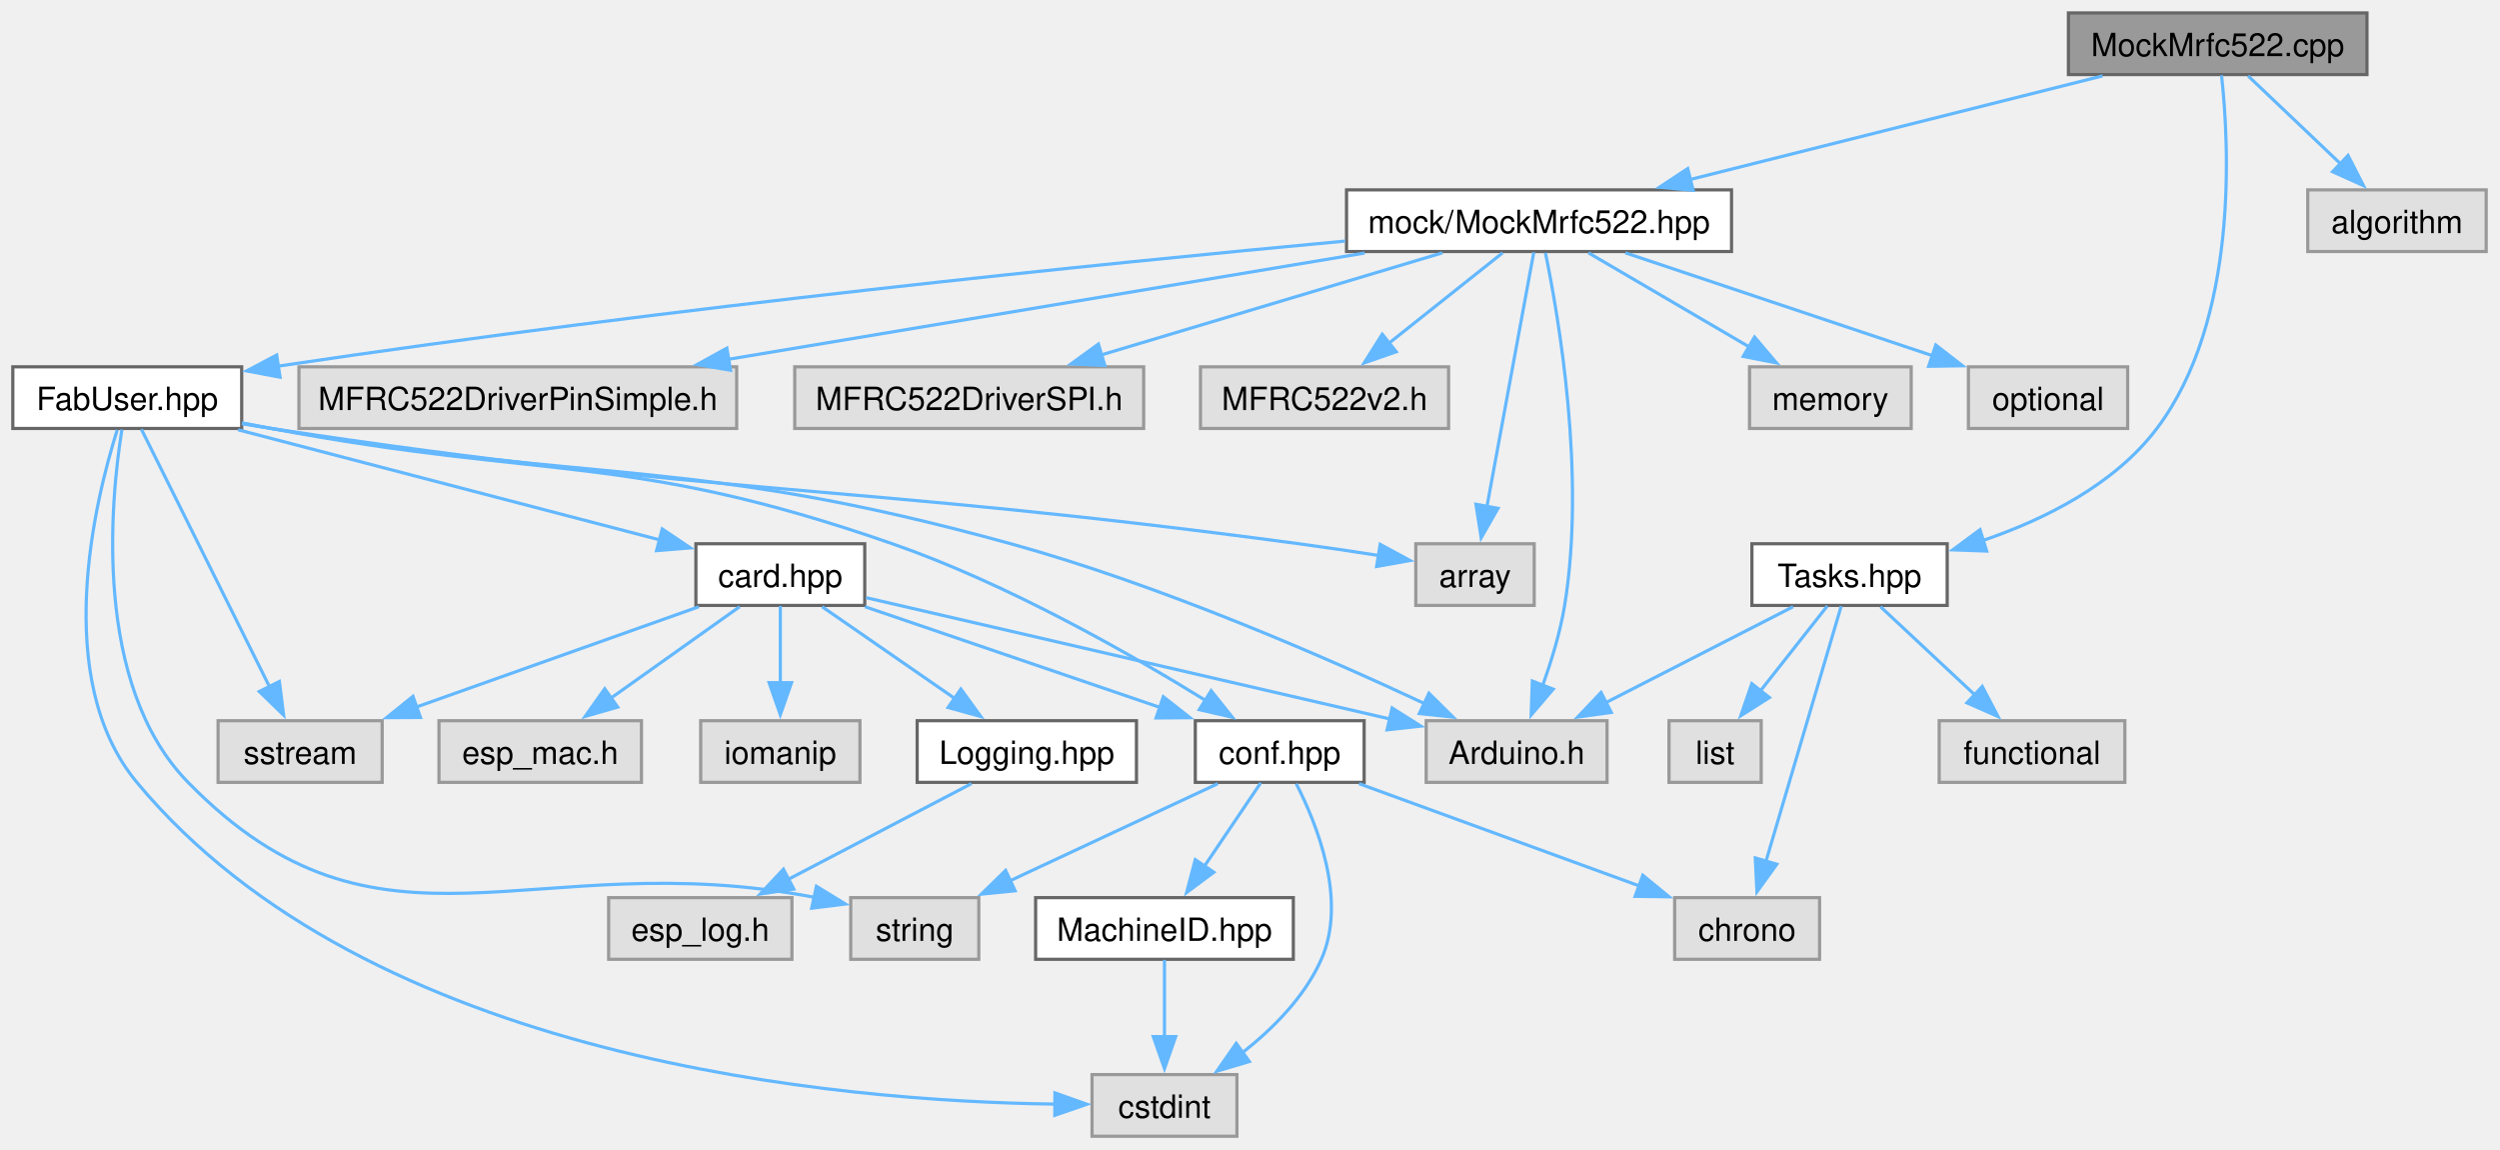
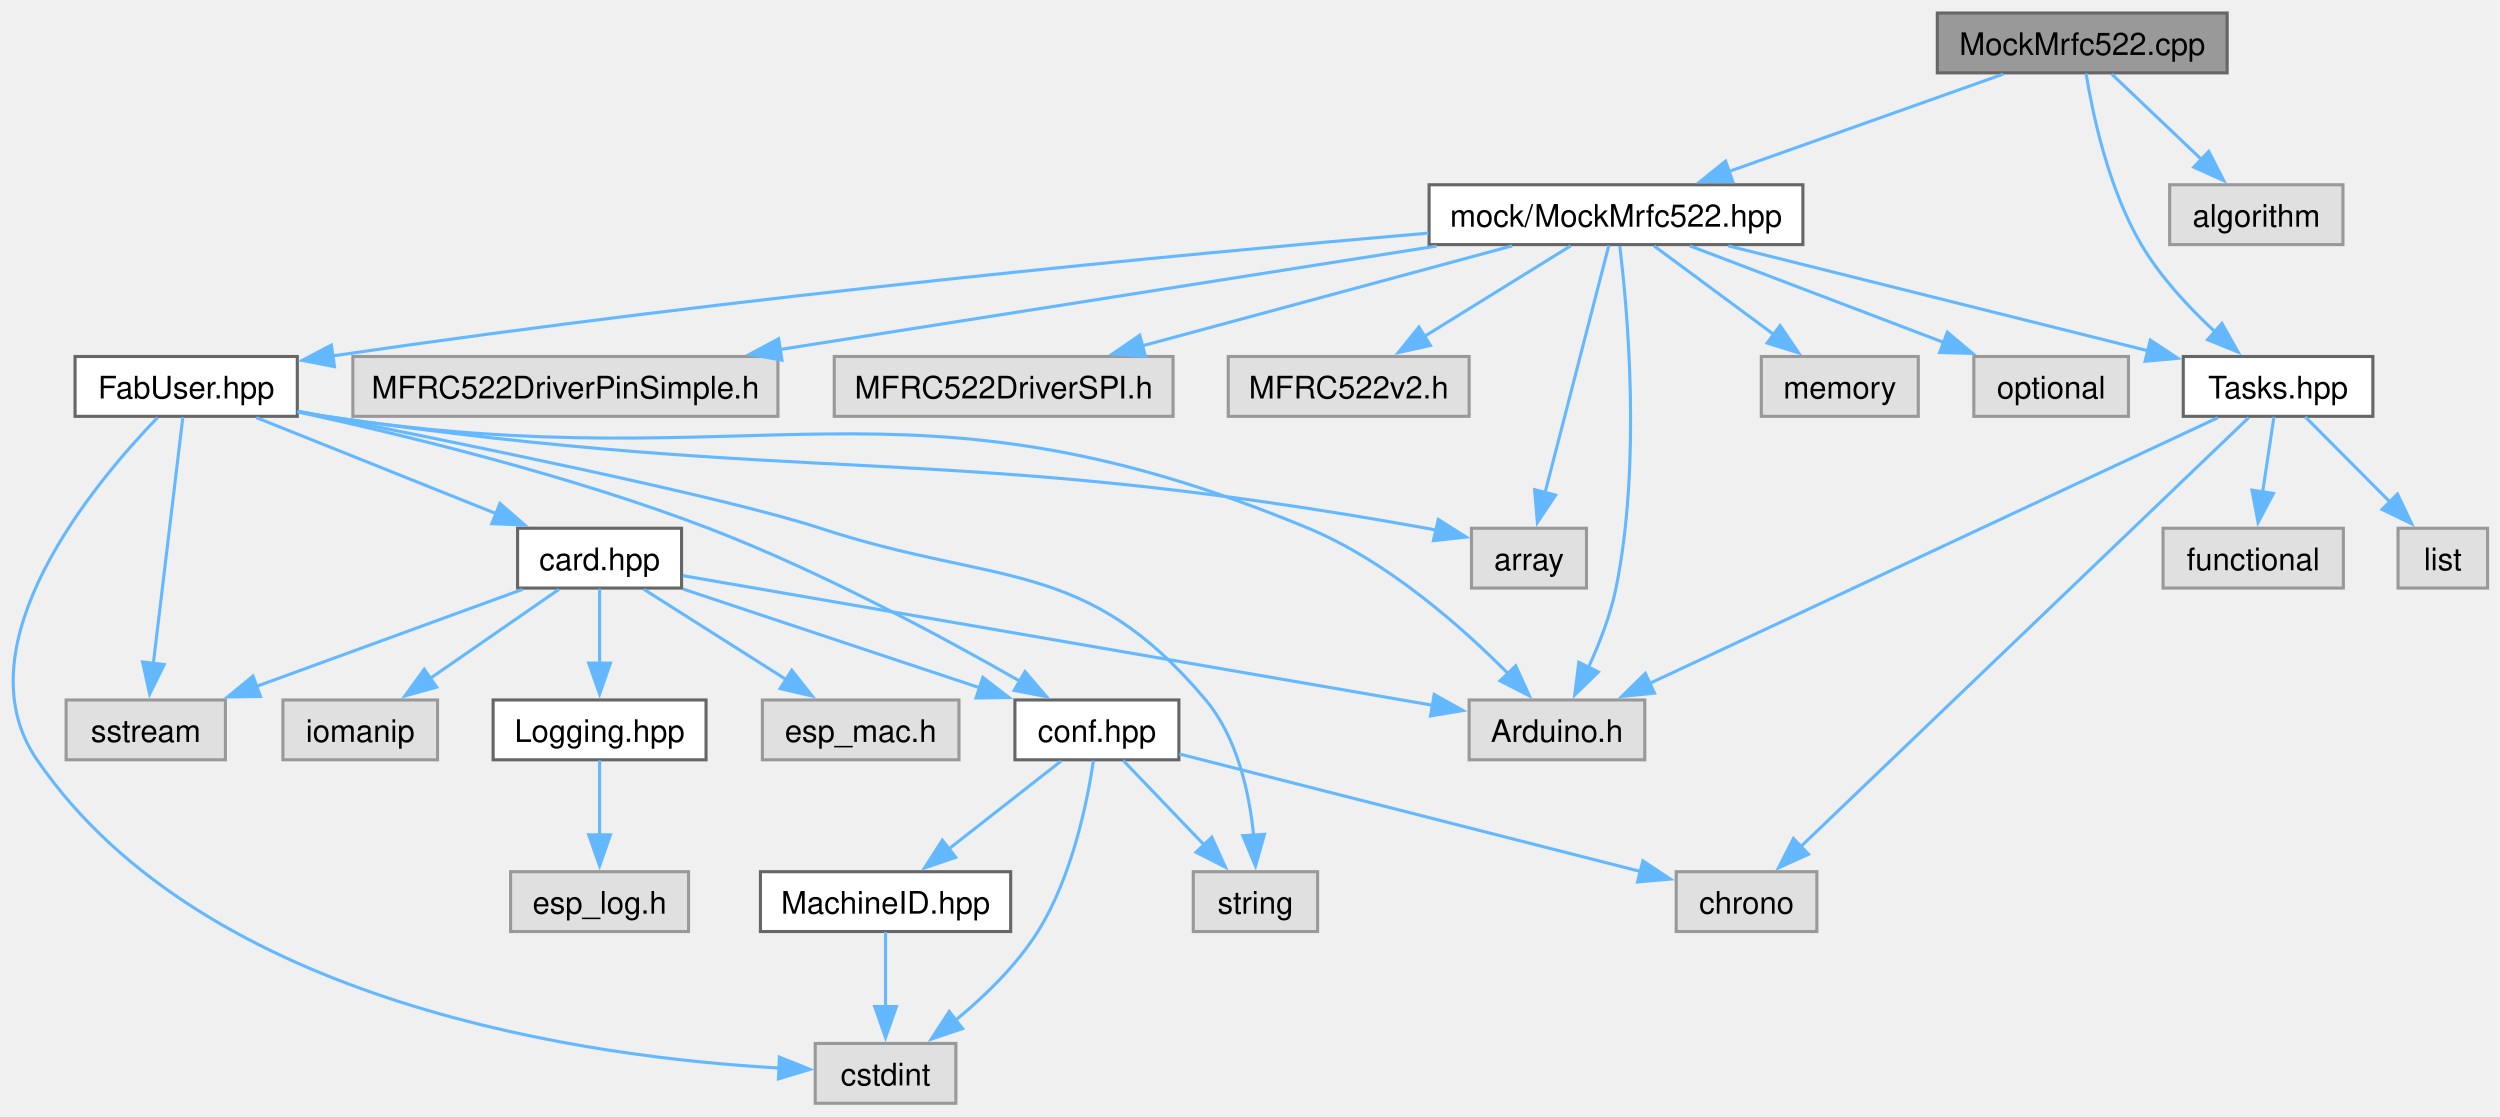
- <svg xmlns="http://www.w3.org/2000/svg" xmlns:xlink="http://www.w3.org/1999/xlink" width="781pt" height="359pt" viewBox="0.00 0.00 780.62 358.75">
+ <svg xmlns="http://www.w3.org/2000/svg" xmlns:xlink="http://www.w3.org/1999/xlink" width="804pt" height="359pt" viewBox="0.00 0.00 804.30 358.75">
  <g id="graph0" class="graph" transform="scale(1 1) rotate(0) translate(4 354.75)">
    <g id="Node000001" class="node">
      <g id="a_Node000001">
        <a xlink:title=" ">
-           <polygon fill="#999999" stroke="#666666" points="735.38,-350.75 642.12,-350.75 642.12,-331.5 735.38,-331.5 735.38,-350.75" />
-           <text text-anchor="middle" x="688.75" y="-337.25" font-family="Helvetica,sans-Serif" font-size="10.00">MockMrfc522.cpp</text>
+           <polygon fill="#999999" stroke="#666666" points="712.52,-350.75 619.27,-350.75 619.27,-331.5 712.52,-331.5 712.52,-350.75" />
+           <text text-anchor="middle" x="665.9" y="-337.25" font-family="Helvetica,sans-Serif" font-size="10.00">MockMrfc522.cpp</text>
        </a>
      </g>
    </g>
    <g id="Node000002" class="node">
      <g id="a_Node000002">
        <a xlink:href="_mock_mrfc522_8hpp.xhtml" target="_top" xlink:title=" ">
-           <polygon fill="white" stroke="#666666" points="536.88,-295.5 416.62,-295.5 416.62,-276.25 536.88,-276.25 536.88,-295.5" />
-           <text text-anchor="middle" x="476.75" y="-282" font-family="Helvetica,sans-Serif" font-size="10.00">mock/MockMrfc522.hpp</text>
+           <polygon fill="white" stroke="#666666" points="576.02,-295.5 455.77,-295.5 455.77,-276.25 576.02,-276.25 576.02,-295.5" />
+           <text text-anchor="middle" x="515.9" y="-282" font-family="Helvetica,sans-Serif" font-size="10.00">mock/MockMrfc522.hpp</text>
        </a>
      </g>
    </g>
    <g id="edge1_Node000001_Node000002" class="edge">
      <g id="a_edge1_Node000001_Node000002">
        <a xlink:title=" ">
-           <path fill="none" stroke="#63b8ff" d="M652.79,-331.09C617.31,-322.18 562.87,-308.51 523.93,-298.73" />
-           <polygon fill="#63b8ff" stroke="#63b8ff" points="524.91,-295.36 514.36,-296.32 523.2,-302.15 524.91,-295.36" />
+           <path fill="none" stroke="#63b8ff" d="M640.45,-331.09C616.21,-322.49 579.46,-309.44 552.16,-299.75" />
+           <polygon fill="#63b8ff" stroke="#63b8ff" points="553.49,-296.51 542.89,-296.46 551.15,-303.1 553.49,-296.51" />
        </a>
      </g>
    </g>
    <g id="Node000022" class="node">
      <g id="a_Node000022">
        <a xlink:href="_tasks_8hpp.xhtml" target="_top" xlink:title=" ">
-           <polygon fill="white" stroke="#666666" points="604.25,-185 543.25,-185 543.25,-165.75 604.25,-165.75 604.25,-185" />
-           <text text-anchor="middle" x="573.75" y="-171.5" font-family="Helvetica,sans-Serif" font-size="10.00">Tasks.hpp</text>
-         </a>
-       </g>
-     </g>
-     <g id="edge29_Node000001_Node000022" class="edge">
-       <g id="a_edge29_Node000001_Node000022">
-         <a xlink:title=" ">
-           <path fill="none" stroke="#63b8ff" d="M689.94,-331.28C692.31,-309.95 695.37,-254.92 669.75,-221 656.54,-203.51 634.8,-192.63 615.35,-186" />
-           <polygon fill="#63b8ff" stroke="#63b8ff" points="616.58,-182.72 605.99,-183.1 614.51,-189.4 616.58,-182.72" />
+           <polygon fill="white" stroke="#666666" points="759.4,-240.25 698.4,-240.25 698.4,-221 759.4,-221 759.4,-240.25" />
+           <text text-anchor="middle" x="728.9" y="-226.75" font-family="Helvetica,sans-Serif" font-size="10.00">Tasks.hpp</text>
+         </a>
+       </g>
+     </g>
+     <g id="edge34_Node000001_Node000022" class="edge">
+       <g id="a_edge34_Node000001_Node000022">
+         <a xlink:title=" ">
+           <path fill="none" stroke="#63b8ff" d="M667.12,-331.32C669.21,-318.47 674.3,-294.18 684.9,-276.25 691.07,-265.79 700.23,-255.97 708.59,-248.22" />
+           <polygon fill="#63b8ff" stroke="#63b8ff" points="710.83,-250.91 716.04,-241.68 706.21,-245.65 710.83,-250.91" />
        </a>
      </g>
    </g>
    <g id="Node000025" class="node">
      <g id="a_Node000025">
        <a xlink:title=" ">
-           <polygon fill="#e0e0e0" stroke="#999999" points="772.62,-295.5 716.88,-295.5 716.88,-276.25 772.62,-276.25 772.62,-295.5" />
-           <text text-anchor="middle" x="744.75" y="-282" font-family="Helvetica,sans-Serif" font-size="10.00">algorithm</text>
-         </a>
-       </g>
-     </g>
-     <g id="edge34_Node000001_Node000025" class="edge">
-       <g id="a_edge34_Node000001_Node000025">
-         <a xlink:title=" ">
-           <path fill="none" stroke="#63b8ff" d="M698.25,-331.09C706.18,-323.55 717.7,-312.6 727.29,-303.48" />
-           <polygon fill="#63b8ff" stroke="#63b8ff" points="729.46,-306.24 734.29,-296.82 724.64,-301.17 729.46,-306.24" />
+           <polygon fill="#e0e0e0" stroke="#999999" points="749.77,-295.5 694.02,-295.5 694.02,-276.25 749.77,-276.25 749.77,-295.5" />
+           <text text-anchor="middle" x="721.9" y="-282" font-family="Helvetica,sans-Serif" font-size="10.00">algorithm</text>
+         </a>
+       </g>
+     </g>
+     <g id="edge35_Node000001_Node000025" class="edge">
+       <g id="a_edge35_Node000001_Node000025">
+         <a xlink:title=" ">
+           <path fill="none" stroke="#63b8ff" d="M675.4,-331.09C683.33,-323.55 694.84,-312.6 704.43,-303.48" />
+           <polygon fill="#63b8ff" stroke="#63b8ff" points="706.6,-306.24 711.44,-296.82 701.78,-301.17 706.6,-306.24" />
        </a>
      </g>
    </g>
    <g id="Node000003" class="node">
      <g id="a_Node000003">
        <a xlink:title=" ">
-           <polygon fill="#e0e0e0" stroke="#999999" points="498,-129.75 441.5,-129.75 441.5,-110.5 498,-110.5 498,-129.75" />
-           <text text-anchor="middle" x="469.75" y="-116.25" font-family="Helvetica,sans-Serif" font-size="10.00">Arduino.h</text>
+           <polygon fill="#e0e0e0" stroke="#999999" points="525.15,-129.75 468.65,-129.75 468.65,-110.5 525.15,-110.5 525.15,-129.75" />
+           <text text-anchor="middle" x="496.9" y="-116.25" font-family="Helvetica,sans-Serif" font-size="10.00">Arduino.h</text>
        </a>
      </g>
    </g>
    <g id="edge2_Node000002_Node000003" class="edge">
      <g id="a_edge2_Node000002_Node000003">
        <a xlink:title=" ">
-           <path fill="none" stroke="#63b8ff" d="M478.75,-275.84C482.88,-255.86 491.41,-206.46 484.75,-165.75 483.38,-157.39 480.66,-148.48 477.91,-140.84" />
-           <polygon fill="#63b8ff" stroke="#63b8ff" points="481.18,-139.6 474.29,-131.54 474.66,-142.13 481.18,-139.6" />
+           <path fill="none" stroke="#63b8ff" d="M517.12,-275.79C519.56,-255.69 524.12,-206.08 515.9,-165.75 514.11,-156.99 510.54,-147.82 506.97,-140.09" />
+           <polygon fill="#63b8ff" stroke="#63b8ff" points="510.21,-138.75 502.62,-131.36 503.94,-141.87 510.21,-138.75" />
        </a>
      </g>
    </g>
    <g id="Node000004" class="node">
      <g id="a_Node000004">
        <a xlink:title=" ">
-           <polygon fill="#e0e0e0" stroke="#999999" points="475.25,-185 438.25,-185 438.25,-165.75 475.25,-165.75 475.25,-185" />
-           <text text-anchor="middle" x="456.75" y="-171.5" font-family="Helvetica,sans-Serif" font-size="10.00">array</text>
+           <polygon fill="#e0e0e0" stroke="#999999" points="506.4,-185 469.4,-185 469.4,-165.75 506.4,-165.75 506.4,-185" />
+           <text text-anchor="middle" x="487.9" y="-171.5" font-family="Helvetica,sans-Serif" font-size="10.00">array</text>
        </a>
      </g>
    </g>
    <g id="edge3_Node000002_Node000004" class="edge">
      <g id="a_edge3_Node000002_Node000004">
        <a xlink:title=" ">
-           <path fill="none" stroke="#63b8ff" d="M475.11,-276C471.93,-258.75 464.85,-220.33 460.47,-196.56" />
-           <polygon fill="#63b8ff" stroke="#63b8ff" points="463.94,-196.06 458.68,-186.87 457.05,-197.33 463.94,-196.06" />
+           <path fill="none" stroke="#63b8ff" d="M513.6,-276C509.13,-258.67 499.15,-219.98 493.02,-196.24" />
+           <polygon fill="#63b8ff" stroke="#63b8ff" points="496.48,-195.65 490.6,-186.84 489.71,-197.4 496.48,-195.65" />
        </a>
      </g>
    </g>
    <g id="Node000005" class="node">
      <g id="a_Node000005">
        <a xlink:title=" ">
-           <polygon fill="#e0e0e0" stroke="#999999" points="593,-240.25 542.5,-240.25 542.5,-221 593,-221 593,-240.25" />
-           <text text-anchor="middle" x="567.75" y="-226.75" font-family="Helvetica,sans-Serif" font-size="10.00">memory</text>
+           <polygon fill="#e0e0e0" stroke="#999999" points="613.15,-240.25 562.65,-240.25 562.65,-221 613.15,-221 613.15,-240.25" />
+           <text text-anchor="middle" x="587.9" y="-226.75" font-family="Helvetica,sans-Serif" font-size="10.00">memory</text>
        </a>
      </g>
    </g>
    <g id="edge4_Node000002_Node000005" class="edge">
      <g id="a_edge4_Node000002_Node000005">
        <a xlink:title=" ">
-           <path fill="none" stroke="#63b8ff" d="M492.19,-275.84C505.91,-267.81 526.25,-255.91 542.37,-246.48" />
-           <polygon fill="#63b8ff" stroke="#63b8ff" points="544.07,-249.54 550.93,-241.47 540.53,-243.5 544.07,-249.54" />
+           <path fill="none" stroke="#63b8ff" d="M528.11,-275.84C538.72,-267.99 554.33,-256.45 566.94,-247.12" />
+           <polygon fill="#63b8ff" stroke="#63b8ff" points="568.69,-250.19 574.65,-241.42 564.52,-244.56 568.69,-250.19" />
        </a>
      </g>
    </g>
    <g id="Node000006" class="node">
      <g id="a_Node000006">
        <a xlink:title=" ">
-           <polygon fill="#e0e0e0" stroke="#999999" points="660.62,-240.25 610.88,-240.25 610.88,-221 660.62,-221 660.62,-240.25" />
-           <text text-anchor="middle" x="635.75" y="-226.75" font-family="Helvetica,sans-Serif" font-size="10.00">optional</text>
+           <polygon fill="#e0e0e0" stroke="#999999" points="680.77,-240.25 631.02,-240.25 631.02,-221 680.77,-221 680.77,-240.25" />
+           <text text-anchor="middle" x="655.9" y="-226.75" font-family="Helvetica,sans-Serif" font-size="10.00">optional</text>
        </a>
      </g>
    </g>
    <g id="edge5_Node000002_Node000006" class="edge">
      <g id="a_edge5_Node000002_Node000006">
        <a xlink:title=" ">
-           <path fill="none" stroke="#63b8ff" d="M503.72,-275.84C530.2,-266.97 570.74,-253.4 599.92,-243.63" />
-           <polygon fill="#63b8ff" stroke="#63b8ff" points="600.68,-247.06 609.05,-240.57 598.46,-240.42 600.68,-247.06" />
+           <path fill="none" stroke="#63b8ff" d="M539.65,-275.84C562.07,-267.31 595.96,-254.42 621.37,-244.76" />
+           <polygon fill="#63b8ff" stroke="#63b8ff" points="622.51,-248.07 630.62,-241.24 620.02,-241.52 622.51,-248.07" />
        </a>
      </g>
    </g>
    <g id="Node000007" class="node">
      <g id="a_Node000007">
        <a xlink:href="_fab_user_8hpp.xhtml" target="_top" xlink:title=" ">
-           <polygon fill="white" stroke="#666666" points="71.5,-240.25 0,-240.25 0,-221 71.5,-221 71.5,-240.25" />
-           <text text-anchor="middle" x="35.75" y="-226.75" font-family="Helvetica,sans-Serif" font-size="10.00">FabUser.hpp</text>
+           <polygon fill="white" stroke="#666666" points="91.65,-240.25 20.15,-240.25 20.15,-221 91.65,-221 91.65,-240.25" />
+           <text text-anchor="middle" x="55.9" y="-226.75" font-family="Helvetica,sans-Serif" font-size="10.00">FabUser.hpp</text>
        </a>
      </g>
    </g>
    <g id="edge6_Node000002_Node000007" class="edge">
      <g id="a_edge6_Node000002_Node000007">
        <a xlink:title=" ">
-           <path fill="none" stroke="#63b8ff" d="M416.18,-279.51C340.61,-272.5 207.19,-259.05 82.8,-240.45" />
-           <polygon fill="#63b8ff" stroke="#63b8ff" points="83.48,-237.01 73.06,-238.97 82.43,-243.93 83.48,-237.01" />
+           <path fill="none" stroke="#63b8ff" d="M455.56,-279.95C376.83,-273.19 234.55,-259.77 102.8,-240.41" />
+           <polygon fill="#63b8ff" stroke="#63b8ff" points="103.61,-236.99 93.21,-238.99 102.59,-243.92 103.61,-236.99" />
        </a>
      </g>
    </g>
    <g id="Node000019" class="node">
      <g id="a_Node000019">
        <a xlink:title=" ">
-           <polygon fill="#e0e0e0" stroke="#999999" points="226.12,-240.25 89.38,-240.25 89.38,-221 226.12,-221 226.12,-240.25" />
-           <text text-anchor="middle" x="157.75" y="-226.75" font-family="Helvetica,sans-Serif" font-size="10.00">MFRC522DriverPinSimple.h</text>
+           <polygon fill="#e0e0e0" stroke="#999999" points="246.27,-240.25 109.52,-240.25 109.52,-221 246.27,-221 246.27,-240.25" />
+           <text text-anchor="middle" x="177.9" y="-226.75" font-family="Helvetica,sans-Serif" font-size="10.00">MFRC522DriverPinSimple.h</text>
        </a>
      </g>
    </g>
    <g id="edge26_Node000002_Node000019" class="edge">
      <g id="a_edge26_Node000002_Node000019">
        <a xlink:title=" ">
-           <path fill="none" stroke="#63b8ff" d="M422.27,-275.78C367.19,-266.59 282.02,-252.37 223.28,-242.56" />
-           <polygon fill="#63b8ff" stroke="#63b8ff" points="224.2,-239.17 213.76,-240.97 223.05,-246.07 224.2,-239.17" />
+           <path fill="none" stroke="#63b8ff" d="M458.18,-275.78C399.69,-266.57 309.19,-252.31 246.94,-242.5" />
+           <polygon fill="#63b8ff" stroke="#63b8ff" points="247.58,-239.06 237.16,-240.96 246.49,-245.97 247.58,-239.06" />
        </a>
      </g>
    </g>
    <g id="Node000020" class="node">
      <g id="a_Node000020">
        <a xlink:title=" ">
-           <polygon fill="#e0e0e0" stroke="#999999" points="353.25,-240.25 244.25,-240.25 244.25,-221 353.25,-221 353.25,-240.25" />
-           <text text-anchor="middle" x="298.75" y="-226.75" font-family="Helvetica,sans-Serif" font-size="10.00">MFRC522DriverSPI.h</text>
+           <polygon fill="#e0e0e0" stroke="#999999" points="373.4,-240.25 264.4,-240.25 264.4,-221 373.4,-221 373.4,-240.25" />
+           <text text-anchor="middle" x="318.9" y="-226.75" font-family="Helvetica,sans-Serif" font-size="10.00">MFRC522DriverSPI.h</text>
        </a>
      </g>
    </g>
    <g id="edge27_Node000002_Node000020" class="edge">
      <g id="a_edge27_Node000002_Node000020">
        <a xlink:title=" ">
-           <path fill="none" stroke="#63b8ff" d="M446.55,-275.84C417.27,-267.08 372.63,-253.73 340.06,-243.98" />
-           <polygon fill="#63b8ff" stroke="#63b8ff" points="341.13,-240.65 330.54,-241.14 339.12,-247.36 341.13,-240.65" />
+           <path fill="none" stroke="#63b8ff" d="M482.48,-275.84C449.65,-266.97 399.36,-253.37 363.21,-243.6" />
+           <polygon fill="#63b8ff" stroke="#63b8ff" points="364.51,-240.33 353.94,-241.1 362.68,-247.09 364.51,-240.33" />
        </a>
      </g>
    </g>
    <g id="Node000021" class="node">
      <g id="a_Node000021">
        <a xlink:title=" ">
-           <polygon fill="#e0e0e0" stroke="#999999" points="448.5,-240.25 371,-240.25 371,-221 448.5,-221 448.5,-240.25" />
-           <text text-anchor="middle" x="409.75" y="-226.75" font-family="Helvetica,sans-Serif" font-size="10.00">MFRC522v2.h</text>
+           <polygon fill="#e0e0e0" stroke="#999999" points="468.65,-240.25 391.15,-240.25 391.15,-221 468.65,-221 468.65,-240.25" />
+           <text text-anchor="middle" x="429.9" y="-226.75" font-family="Helvetica,sans-Serif" font-size="10.00">MFRC522v2.h</text>
        </a>
      </g>
    </g>
    <g id="edge28_Node000002_Node000021" class="edge">
      <g id="a_edge28_Node000002_Node000021">
        <a xlink:title=" ">
-           <path fill="none" stroke="#63b8ff" d="M465.38,-275.84C455.7,-268.15 441.55,-256.9 429.94,-247.68" />
-           <polygon fill="#63b8ff" stroke="#63b8ff" points="432.14,-244.95 422.13,-241.47 427.78,-250.43 432.14,-244.95" />
+           <path fill="none" stroke="#63b8ff" d="M501.31,-275.84C488.46,-267.89 469.48,-256.14 454.32,-246.75" />
+           <polygon fill="#63b8ff" stroke="#63b8ff" points="456.19,-243.79 445.84,-241.5 452.5,-249.74 456.19,-243.79" />
+         </a>
+       </g>
+     </g>
+     <g id="edge29_Node000002_Node000022" class="edge">
+       <g id="a_edge29_Node000002_Node000022">
+         <a xlink:title=" ">
+           <path fill="none" stroke="#63b8ff" d="M552.03,-275.84C589.41,-266.5 647.71,-251.92 687.07,-242.08" />
+           <polygon fill="#63b8ff" stroke="#63b8ff" points="687.81,-245.51 696.66,-239.68 686.11,-238.71 687.81,-245.51" />
        </a>
      </g>
    </g>
    <g id="edge7_Node000007_Node000003" class="edge">
      <g id="a_edge7_Node000007_Node000003">
        <a xlink:title=" ">
-           <path fill="none" stroke="#63b8ff" d="M71.59,-222.64C74.69,-222.07 77.77,-221.52 80.75,-221 183.12,-203.22 211.59,-212.65 311.75,-185 358.44,-172.11 410.02,-149.59 441.15,-135.02" />
-           <polygon fill="#63b8ff" stroke="#63b8ff" points="442.36,-138.32 449.9,-130.88 439.36,-131.99 442.36,-138.32" />
+           <path fill="none" stroke="#63b8ff" d="M91.71,-222.51C94.82,-221.97 97.91,-221.46 100.9,-221 240.63,-199.68 286.35,-239.21 416.9,-185 442.42,-174.4 466.45,-153.11 481.38,-138.03" />
+           <polygon fill="#63b8ff" stroke="#63b8ff" points="483.64,-140.74 488.02,-131.09 478.58,-135.9 483.64,-140.74" />
        </a>
      </g>
    </g>
    <g id="edge22_Node000007_Node000004" class="edge">
      <g id="a_edge22_Node000007_Node000004">
        <a xlink:title=" ">
-           <path fill="none" stroke="#63b8ff" d="M71.57,-222.5C74.67,-221.96 77.76,-221.45 80.75,-221 222.69,-199.47 259.47,-204.13 401.75,-185 409.86,-183.91 418.62,-182.6 426.71,-181.33" />
-           <polygon fill="#63b8ff" stroke="#63b8ff" points="427.13,-184.81 436.45,-179.77 426.02,-177.9 427.13,-184.81" />
+           <path fill="none" stroke="#63b8ff" d="M91.71,-222.47C94.81,-221.94 97.91,-221.44 100.9,-221 257.37,-198.09 299.26,-213.08 454.9,-185 455.92,-184.82 456.95,-184.62 457.99,-184.41" />
+           <polygon fill="#63b8ff" stroke="#63b8ff" points="458.74,-187.83 467.69,-182.15 457.15,-181.01 458.74,-187.83" />
        </a>
      </g>
    </g>
    <g id="Node000008" class="node">
      <g id="a_Node000008">
        <a xlink:href="card_8hpp.xhtml" target="_top" xlink:title=" ">
-           <polygon fill="white" stroke="#666666" points="266.12,-185 213.38,-185 213.38,-165.75 266.12,-165.75 266.12,-185" />
-           <text text-anchor="middle" x="239.75" y="-171.5" font-family="Helvetica,sans-Serif" font-size="10.00">card.hpp</text>
+           <polygon fill="white" stroke="#666666" points="215.27,-185 162.52,-185 162.52,-165.75 215.27,-165.75 215.27,-185" />
+           <text text-anchor="middle" x="188.9" y="-171.5" font-family="Helvetica,sans-Serif" font-size="10.00">card.hpp</text>
        </a>
      </g>
    </g>
    <g id="edge8_Node000007_Node000008" class="edge">
      <g id="a_edge8_Node000007_Node000008">
        <a xlink:title=" ">
-           <path fill="none" stroke="#63b8ff" d="M70.36,-220.59C106.93,-211.05 164.42,-196.04 202.1,-186.2" />
-           <polygon fill="#63b8ff" stroke="#63b8ff" points="202.86,-189.62 211.65,-183.71 201.09,-182.85 202.86,-189.62" />
+           <path fill="none" stroke="#63b8ff" d="M78.46,-220.59C99.67,-212.1 131.67,-199.29 155.77,-189.64" />
+           <polygon fill="#63b8ff" stroke="#63b8ff" points="156.84,-192.98 164.82,-186.02 154.23,-186.48 156.84,-192.98" />
        </a>
      </g>
    </g>
    <g id="Node000009" class="node">
      <g id="a_Node000009">
        <a xlink:title=" ">
-           <polygon fill="#e0e0e0" stroke="#999999" points="115.38,-129.75 64.12,-129.75 64.12,-110.5 115.38,-110.5 115.38,-129.75" />
-           <text text-anchor="middle" x="89.75" y="-116.25" font-family="Helvetica,sans-Serif" font-size="10.00">sstream</text>
+           <polygon fill="#e0e0e0" stroke="#999999" points="68.52,-129.75 17.27,-129.75 17.27,-110.5 68.52,-110.5 68.52,-129.75" />
+           <text text-anchor="middle" x="42.9" y="-116.25" font-family="Helvetica,sans-Serif" font-size="10.00">sstream</text>
        </a>
      </g>
    </g>
    <g id="edge24_Node000007_Node000009" class="edge">
      <g id="a_edge24_Node000007_Node000009">
        <a xlink:title=" ">
-           <path fill="none" stroke="#63b8ff" d="M40.17,-220.75C48.87,-203.26 68.4,-164.02 80.19,-140.34" />
-           <polygon fill="#63b8ff" stroke="#63b8ff" points="83.27,-141.99 84.6,-131.48 77.01,-138.87 83.27,-141.99" />
+           <path fill="none" stroke="#63b8ff" d="M54.83,-220.75C52.77,-203.5 48.16,-165.08 45.31,-141.31" />
+           <polygon fill="#63b8ff" stroke="#63b8ff" points="48.82,-141.14 44.15,-131.63 41.87,-141.97 48.82,-141.14" />
        </a>
      </g>
    </g>
    <g id="Node000011" class="node">
      <g id="a_Node000011">
        <a xlink:href="conf_8hpp.xhtml" target="_top" xlink:title=" ">
-           <polygon fill="white" stroke="#666666" points="422.12,-129.75 369.38,-129.75 369.38,-110.5 422.12,-110.5 422.12,-129.75" />
-           <text text-anchor="middle" x="395.75" y="-116.25" font-family="Helvetica,sans-Serif" font-size="10.00">conf.hpp</text>
+           <polygon fill="white" stroke="#666666" points="375.27,-129.75 322.52,-129.75 322.52,-110.5 375.27,-110.5 375.27,-129.75" />
+           <text text-anchor="middle" x="348.9" y="-116.25" font-family="Helvetica,sans-Serif" font-size="10.00">conf.hpp</text>
        </a>
      </g>
    </g>
    <g id="edge21_Node000007_Node000011" class="edge">
      <g id="a_edge21_Node000007_Node000011">
        <a xlink:title=" ">
-           <path fill="none" stroke="#63b8ff" d="M71.61,-222.73C74.7,-222.14 77.78,-221.56 80.75,-221 166.92,-204.75 191.92,-213.8 274.75,-185 310.71,-172.5 349.07,-150.61 372.73,-135.99" />
-           <polygon fill="#63b8ff" stroke="#63b8ff" points="374.33,-139.12 380.94,-130.84 370.61,-133.2 374.33,-139.12" />
+           <path fill="none" stroke="#63b8ff" d="M91.99,-222.37C126.49,-214.9 179.65,-201.96 223.9,-185 259.97,-171.17 299.31,-149.97 324.03,-135.84" />
+           <polygon fill="#63b8ff" stroke="#63b8ff" points="325.77,-138.87 332.67,-130.83 322.26,-132.81 325.77,-138.87" />
        </a>
      </g>
    </g>
    <g id="Node000012" class="node">
      <g id="a_Node000012">
        <a xlink:title=" ">
-           <polygon fill="#e0e0e0" stroke="#999999" points="382.38,-19.25 337.12,-19.25 337.12,0 382.38,0 382.38,-19.25" />
-           <text text-anchor="middle" x="359.75" y="-5.75" font-family="Helvetica,sans-Serif" font-size="10.00">cstdint</text>
+           <polygon fill="#e0e0e0" stroke="#999999" points="303.52,-19.25 258.27,-19.25 258.27,0 303.52,0 303.52,-19.25" />
+           <text text-anchor="middle" x="280.9" y="-5.75" font-family="Helvetica,sans-Serif" font-size="10.00">cstdint</text>
        </a>
      </g>
    </g>
    <g id="edge23_Node000007_Node000012" class="edge">
      <g id="a_edge23_Node000007_Node000012">
        <a xlink:title=" ">
-           <path fill="none" stroke="#63b8ff" d="M32.63,-220.58C25.75,-198.78 11.91,-142.8 38.75,-110.5 111.26,-23.23 258.75,-10.91 325.53,-10.03" />
-           <polygon fill="#63b8ff" stroke="#63b8ff" points="325.53,-13.53 335.51,-9.99 325.5,-6.53 325.53,-13.53" />
+           <path fill="none" stroke="#63b8ff" d="M46.69,-220.61C26.6,-199.82 -17.45,-147.46 7.9,-110.5 62.21,-31.29 186.64,-14.65 246.93,-11.33" />
+           <polygon fill="#63b8ff" stroke="#63b8ff" points="246.74,-14.84 256.57,-10.9 246.43,-7.85 246.74,-14.84" />
        </a>
      </g>
    </g>
    <g id="Node000013" class="node">
      <g id="a_Node000013">
        <a xlink:title=" ">
-           <polygon fill="#e0e0e0" stroke="#999999" points="301.75,-74.5 261.75,-74.5 261.75,-55.25 301.75,-55.25 301.75,-74.5" />
-           <text text-anchor="middle" x="281.75" y="-61" font-family="Helvetica,sans-Serif" font-size="10.00">string</text>
+           <polygon fill="#e0e0e0" stroke="#999999" points="419.9,-74.5 379.9,-74.5 379.9,-55.25 419.9,-55.25 419.9,-74.5" />
+           <text text-anchor="middle" x="399.9" y="-61" font-family="Helvetica,sans-Serif" font-size="10.00">string</text>
        </a>
      </g>
    </g>
    <g id="edge25_Node000007_Node000013" class="edge">
      <g id="a_edge25_Node000007_Node000013">
        <a xlink:title=" ">
-           <path fill="none" stroke="#63b8ff" d="M34.08,-220.66C30.55,-198.55 24.87,-141.04 54.75,-110.5 114.86,-49.07 161.95,-91.65 250.53,-74.58" />
-           <polygon fill="#63b8ff" stroke="#63b8ff" points="251.03,-78.05 260.07,-72.51 249.55,-71.21 251.03,-78.05" />
+           <path fill="none" stroke="#63b8ff" d="M91.79,-222.69C141.61,-212.91 229.07,-195.12 259.9,-185 317.22,-166.18 345.1,-175.95 383.9,-129.75 394.14,-117.55 397.97,-99.71 399.34,-85.98" />
+           <polygon fill="#63b8ff" stroke="#63b8ff" points="402.81,-86.51 399.92,-76.32 395.83,-86.09 402.81,-86.51" />
        </a>
      </g>
    </g>
    <g id="edge11_Node000008_Node000003" class="edge">
      <g id="a_edge11_Node000008_Node000003">
        <a xlink:title=" ">
-           <path fill="none" stroke="#63b8ff" d="M266.58,-168.16C306.89,-158.83 383.32,-141.13 430.08,-130.31" />
-           <polygon fill="#63b8ff" stroke="#63b8ff" points="430.86,-133.72 439.82,-128.06 429.28,-126.9 430.86,-133.72" />
+           <path fill="none" stroke="#63b8ff" d="M215.69,-169.74C269.98,-160.36 393.19,-139.05 456.97,-128.03" />
+           <polygon fill="#63b8ff" stroke="#63b8ff" points="457.41,-131.5 466.67,-126.35 456.22,-124.61 457.41,-131.5" />
        </a>
      </g>
    </g>
    <g id="edge9_Node000008_Node000009" class="edge">
      <g id="a_edge9_Node000008_Node000009">
        <a xlink:title=" ">
-           <path fill="none" stroke="#63b8ff" d="M214.3,-165.34C190.06,-156.74 153.32,-143.69 126.01,-134" />
-           <polygon fill="#63b8ff" stroke="#63b8ff" points="127.34,-130.76 116.75,-130.71 125,-137.35 127.34,-130.76" />
+           <path fill="none" stroke="#63b8ff" d="M164.13,-165.34C140.64,-156.77 105.08,-143.81 78.54,-134.13" />
+           <polygon fill="#63b8ff" stroke="#63b8ff" points="79.8,-130.86 69.21,-130.72 77.4,-137.44 79.8,-130.86" />
        </a>
      </g>
    </g>
    <g id="Node000010" class="node">
      <g id="a_Node000010">
        <a xlink:title=" ">
-           <polygon fill="#e0e0e0" stroke="#999999" points="264.62,-129.75 214.88,-129.75 214.88,-110.5 264.62,-110.5 264.62,-129.75" />
-           <text text-anchor="middle" x="239.75" y="-116.25" font-family="Helvetica,sans-Serif" font-size="10.00">iomanip</text>
+           <polygon fill="#e0e0e0" stroke="#999999" points="136.77,-129.75 87.02,-129.75 87.02,-110.5 136.77,-110.5 136.77,-129.75" />
+           <text text-anchor="middle" x="111.9" y="-116.25" font-family="Helvetica,sans-Serif" font-size="10.00">iomanip</text>
        </a>
      </g>
    </g>
    <g id="edge10_Node000008_Node000010" class="edge">
      <g id="a_edge10_Node000008_Node000010">
        <a xlink:title=" ">
-           <path fill="none" stroke="#63b8ff" d="M239.75,-165.58C239.75,-159.07 239.75,-149.92 239.75,-141.62" />
-           <polygon fill="#63b8ff" stroke="#63b8ff" points="243.25,-141.62 239.75,-131.62 236.25,-141.62 243.25,-141.62" />
+           <path fill="none" stroke="#63b8ff" d="M175.83,-165.34C164.44,-157.46 147.67,-145.86 134.16,-136.52" />
+           <polygon fill="#63b8ff" stroke="#63b8ff" points="136.48,-133.87 126.27,-131.06 132.5,-139.63 136.48,-133.87" />
        </a>
      </g>
    </g>
    <g id="edge12_Node000008_Node000011" class="edge">
      <g id="a_edge12_Node000008_Node000011">
        <a xlink:title=" ">
-           <path fill="none" stroke="#63b8ff" d="M266.21,-165.34C291.54,-156.7 329.98,-143.57 358.42,-133.87" />
-           <polygon fill="#63b8ff" stroke="#63b8ff" points="359.39,-137.23 367.72,-130.69 357.13,-130.61 359.39,-137.23" />
+           <path fill="none" stroke="#63b8ff" d="M215.68,-165.46C241.87,-156.75 281.98,-143.4 311.35,-133.62" />
+           <polygon fill="#63b8ff" stroke="#63b8ff" points="312.21,-137.02 320.59,-130.54 310,-130.38 312.21,-137.02" />
        </a>
      </g>
    </g>
    <g id="Node000016" class="node">
      <g id="a_Node000016">
        <a xlink:href="_logging_8hpp.xhtml" target="_top" xlink:title=" ">
-           <polygon fill="white" stroke="#666666" points="351,-129.75 282.5,-129.75 282.5,-110.5 351,-110.5 351,-129.75" />
-           <text text-anchor="middle" x="316.75" y="-116.25" font-family="Helvetica,sans-Serif" font-size="10.00">Logging.hpp</text>
+           <polygon fill="white" stroke="#666666" points="223.15,-129.75 154.65,-129.75 154.65,-110.5 223.15,-110.5 223.15,-129.75" />
+           <text text-anchor="middle" x="188.9" y="-116.25" font-family="Helvetica,sans-Serif" font-size="10.00">Logging.hpp</text>
        </a>
      </g>
    </g>
    <g id="edge18_Node000008_Node000016" class="edge">
      <g id="a_edge18_Node000008_Node000016">
        <a xlink:title=" ">
-           <path fill="none" stroke="#63b8ff" d="M252.81,-165.34C264.21,-157.46 280.98,-145.86 294.49,-136.52" />
-           <polygon fill="#63b8ff" stroke="#63b8ff" points="296.15,-139.63 302.38,-131.06 292.16,-133.87 296.15,-139.63" />
+           <path fill="none" stroke="#63b8ff" d="M188.9,-165.58C188.9,-159.07 188.9,-149.92 188.9,-141.62" />
+           <polygon fill="#63b8ff" stroke="#63b8ff" points="192.4,-141.62 188.9,-131.62 185.4,-141.62 192.4,-141.62" />
        </a>
      </g>
    </g>
    <g id="Node000018" class="node">
      <g id="a_Node000018">
        <a xlink:title=" ">
-           <polygon fill="#e0e0e0" stroke="#999999" points="196.38,-129.75 133.12,-129.75 133.12,-110.5 196.38,-110.5 196.38,-129.75" />
-           <text text-anchor="middle" x="164.75" y="-116.25" font-family="Helvetica,sans-Serif" font-size="10.00">esp_mac.h</text>
+           <polygon fill="#e0e0e0" stroke="#999999" points="304.52,-129.75 241.27,-129.75 241.27,-110.5 304.52,-110.5 304.52,-129.75" />
+           <text text-anchor="middle" x="272.9" y="-116.25" font-family="Helvetica,sans-Serif" font-size="10.00">esp_mac.h</text>
        </a>
      </g>
    </g>
    <g id="edge20_Node000008_Node000018" class="edge">
      <g id="a_edge20_Node000008_Node000018">
        <a xlink:title=" ">
-           <path fill="none" stroke="#63b8ff" d="M227.03,-165.34C216.04,-157.54 199.91,-146.09 186.82,-136.79" />
-           <polygon fill="#63b8ff" stroke="#63b8ff" points="188.95,-134.01 178.77,-131.08 184.9,-139.72 188.95,-134.01" />
+           <path fill="none" stroke="#63b8ff" d="M203.15,-165.34C215.7,-157.39 234.23,-145.64 249.04,-136.25" />
+           <polygon fill="#63b8ff" stroke="#63b8ff" points="250.73,-139.32 257.3,-131.01 246.98,-133.41 250.73,-139.32" />
        </a>
      </g>
    </g>
    <g id="edge13_Node000011_Node000012" class="edge">
      <g id="a_edge13_Node000011_Node000012">
        <a xlink:title=" ">
-           <path fill="none" stroke="#63b8ff" d="M400.9,-110.08C407.43,-97.36 416.89,-73.68 408.75,-55.25 403.59,-43.57 393.69,-33.63 384.13,-26.11" />
-           <polygon fill="#63b8ff" stroke="#63b8ff" points="386.26,-23.33 376.11,-20.32 382.17,-29.01 386.26,-23.33" />
+           <path fill="none" stroke="#63b8ff" d="M347.79,-110.24C345.86,-97.3 340.97,-72.89 329.9,-55.25 323.01,-44.29 312.72,-34.34 303.34,-26.64" />
+           <polygon fill="#63b8ff" stroke="#63b8ff" points="305.67,-24.01 295.62,-20.65 301.38,-29.54 305.67,-24.01" />
        </a>
      </g>
    </g>
    <g id="edge14_Node000011_Node000013" class="edge">
      <g id="a_edge14_Node000011_Node000013">
        <a xlink:title=" ">
-           <path fill="none" stroke="#63b8ff" d="M376.41,-110.09C358.64,-101.79 332.03,-89.36 311.55,-79.79" />
-           <polygon fill="#63b8ff" stroke="#63b8ff" points="313.1,-76.65 302.55,-75.59 310.13,-83 313.1,-76.65" />
+           <path fill="none" stroke="#63b8ff" d="M357.32,-110.33C364.44,-102.9 374.84,-92.04 383.58,-82.91" />
+           <polygon fill="#63b8ff" stroke="#63b8ff" points="385.86,-85.6 390.24,-75.95 380.8,-80.75 385.86,-85.6" />
        </a>
      </g>
    </g>
    <g id="Node000014" class="node">
      <g id="a_Node000014">
        <a xlink:title=" ">
-           <polygon fill="#e0e0e0" stroke="#999999" points="564.38,-74.5 519.12,-74.5 519.12,-55.25 564.38,-55.25 564.38,-74.5" />
-           <text text-anchor="middle" x="541.75" y="-61" font-family="Helvetica,sans-Serif" font-size="10.00">chrono</text>
+           <polygon fill="#e0e0e0" stroke="#999999" points="580.52,-74.5 535.27,-74.5 535.27,-55.25 580.52,-55.25 580.52,-74.5" />
+           <text text-anchor="middle" x="557.9" y="-61" font-family="Helvetica,sans-Serif" font-size="10.00">chrono</text>
        </a>
      </g>
    </g>
    <g id="edge15_Node000011_Node000014" class="edge">
      <g id="a_edge15_Node000011_Node000014">
        <a xlink:title=" ">
-           <path fill="none" stroke="#63b8ff" d="M420.52,-110.09C444.58,-101.32 481.29,-87.93 508.02,-78.18" />
-           <polygon fill="#63b8ff" stroke="#63b8ff" points="509.17,-81.48 517.37,-74.77 506.77,-74.91 509.17,-81.48" />
+           <path fill="none" stroke="#63b8ff" d="M375.37,-112.38C413.12,-102.76 482.43,-85.1 523.93,-74.53" />
+           <polygon fill="#63b8ff" stroke="#63b8ff" points="524.55,-77.98 533.38,-72.12 522.82,-71.2 524.55,-77.98" />
        </a>
      </g>
    </g>
    <g id="Node000015" class="node">
      <g id="a_Node000015">
        <a xlink:href="_machine_i_d_8hpp.xhtml" target="_top" xlink:title=" ">
-           <polygon fill="white" stroke="#666666" points="400,-74.5 319.5,-74.5 319.5,-55.25 400,-55.25 400,-74.5" />
-           <text text-anchor="middle" x="359.75" y="-61" font-family="Helvetica,sans-Serif" font-size="10.00">MachineID.hpp</text>
+           <polygon fill="white" stroke="#666666" points="321.15,-74.5 240.65,-74.5 240.65,-55.25 321.15,-55.25 321.15,-74.5" />
+           <text text-anchor="middle" x="280.9" y="-61" font-family="Helvetica,sans-Serif" font-size="10.00">MachineID.hpp</text>
        </a>
      </g>
    </g>
    <g id="edge16_Node000011_Node000015" class="edge">
      <g id="a_edge16_Node000011_Node000015">
        <a xlink:title=" ">
-           <path fill="none" stroke="#63b8ff" d="M389.81,-110.33C385.04,-103.28 378.19,-93.15 372.23,-84.33" />
-           <polygon fill="#63b8ff" stroke="#63b8ff" points="375.17,-82.44 366.67,-76.11 369.37,-86.36 375.17,-82.44" />
+           <path fill="none" stroke="#63b8ff" d="M337.36,-110.09C327.43,-102.32 312.88,-90.92 301.04,-81.65" />
+           <polygon fill="#63b8ff" stroke="#63b8ff" points="303.48,-79.12 293.45,-75.71 299.17,-84.63 303.48,-79.12" />
        </a>
      </g>
    </g>
    <g id="edge17_Node000015_Node000012" class="edge">
      <g id="a_edge17_Node000015_Node000012">
        <a xlink:title=" ">
-           <path fill="none" stroke="#63b8ff" d="M359.75,-55.08C359.75,-48.57 359.75,-39.42 359.75,-31.12" />
-           <polygon fill="#63b8ff" stroke="#63b8ff" points="363.25,-31.12 359.75,-21.12 356.25,-31.12 363.25,-31.12" />
+           <path fill="none" stroke="#63b8ff" d="M280.9,-55.08C280.9,-48.57 280.9,-39.42 280.9,-31.12" />
+           <polygon fill="#63b8ff" stroke="#63b8ff" points="284.4,-31.12 280.9,-21.12 277.4,-31.12 284.4,-31.12" />
        </a>
      </g>
    </g>
    <g id="Node000017" class="node">
      <g id="a_Node000017">
        <a xlink:title=" ">
-           <polygon fill="#e0e0e0" stroke="#999999" points="243.38,-74.5 186.12,-74.5 186.12,-55.25 243.38,-55.25 243.38,-74.5" />
-           <text text-anchor="middle" x="214.75" y="-61" font-family="Helvetica,sans-Serif" font-size="10.00">esp_log.h</text>
+           <polygon fill="#e0e0e0" stroke="#999999" points="217.52,-74.5 160.27,-74.5 160.27,-55.25 217.52,-55.25 217.52,-74.5" />
+           <text text-anchor="middle" x="188.9" y="-61" font-family="Helvetica,sans-Serif" font-size="10.00">esp_log.h</text>
        </a>
      </g>
    </g>
    <g id="edge19_Node000016_Node000017" class="edge">
      <g id="a_edge19_Node000016_Node000017">
        <a xlink:title=" ">
-           <path fill="none" stroke="#63b8ff" d="M299.45,-110.09C283.77,-101.91 260.4,-89.71 242.17,-80.19" />
-           <polygon fill="#63b8ff" stroke="#63b8ff" points="243.96,-77.18 233.48,-75.65 240.72,-83.38 243.96,-77.18" />
+           <path fill="none" stroke="#63b8ff" d="M188.9,-110.33C188.9,-103.82 188.9,-94.67 188.9,-86.37" />
+           <polygon fill="#63b8ff" stroke="#63b8ff" points="192.4,-86.37 188.9,-76.37 185.4,-86.37 192.4,-86.37" />
        </a>
      </g>
    </g>
    <g id="edge32_Node000022_Node000003" class="edge">
      <g id="a_edge32_Node000022_Node000003">
        <a xlink:title=" ">
-           <path fill="none" stroke="#63b8ff" d="M556.11,-165.34C540.12,-157.16 516.29,-144.96 497.71,-135.44" />
-           <polygon fill="#63b8ff" stroke="#63b8ff" points="499.32,-132.33 488.83,-130.89 496.13,-138.57 499.32,-132.33" />
+           <path fill="none" stroke="#63b8ff" d="M709.51,-220.56C669,-201.61 575.11,-157.7 526.8,-135.11" />
+           <polygon fill="#63b8ff" stroke="#63b8ff" points="528.3,-131.95 517.76,-130.88 525.33,-138.29 528.3,-131.95" />
        </a>
      </g>
    </g>
    <g id="edge30_Node000022_Node000014" class="edge">
      <g id="a_edge30_Node000022_Node000014">
        <a xlink:title=" ">
-           <path fill="none" stroke="#63b8ff" d="M571.13,-165.5C566.02,-148.17 554.61,-109.48 547.61,-85.74" />
-           <polygon fill="#63b8ff" stroke="#63b8ff" points="551.02,-84.93 544.83,-76.33 544.3,-86.91 551.02,-84.93" />
+           <path fill="none" stroke="#63b8ff" d="M719.46,-220.59C691.83,-194.13 610.84,-116.57 575.14,-82.38" />
+           <polygon fill="#63b8ff" stroke="#63b8ff" points="577.83,-80.12 568.19,-75.73 572.99,-85.18 577.83,-80.12" />
        </a>
      </g>
    </g>
    <g id="Node000023" class="node">
      <g id="a_Node000023">
        <a xlink:title=" ">
-           <polygon fill="#e0e0e0" stroke="#999999" points="659.75,-129.75 601.75,-129.75 601.75,-110.5 659.75,-110.5 659.75,-129.75" />
-           <text text-anchor="middle" x="630.75" y="-116.25" font-family="Helvetica,sans-Serif" font-size="10.00">functional</text>
+           <polygon fill="#e0e0e0" stroke="#999999" points="749.9,-185 691.9,-185 691.9,-165.75 749.9,-165.75 749.9,-185" />
+           <text text-anchor="middle" x="720.9" y="-171.5" font-family="Helvetica,sans-Serif" font-size="10.00">functional</text>
        </a>
      </g>
    </g>
    <g id="edge31_Node000022_Node000023" class="edge">
      <g id="a_edge31_Node000022_Node000023">
        <a xlink:title=" ">
-           <path fill="none" stroke="#63b8ff" d="M583.42,-165.34C591.49,-157.8 603.22,-146.85 612.97,-137.73" />
-           <polygon fill="#63b8ff" stroke="#63b8ff" points="615.2,-140.44 620.12,-131.06 610.42,-135.33 615.2,-140.44" />
+           <path fill="none" stroke="#63b8ff" d="M727.57,-220.83C726.58,-214.24 725.19,-204.96 723.93,-196.57" />
+           <polygon fill="#63b8ff" stroke="#63b8ff" points="727.42,-196.22 722.47,-186.86 720.5,-197.26 727.42,-196.22" />
        </a>
      </g>
    </g>
    <g id="Node000024" class="node">
      <g id="a_Node000024">
        <a xlink:title=" ">
-           <polygon fill="#e0e0e0" stroke="#999999" points="546.15,-129.75 517.35,-129.75 517.35,-110.5 546.15,-110.5 546.15,-129.75" />
-           <text text-anchor="middle" x="531.75" y="-116.25" font-family="Helvetica,sans-Serif" font-size="10.00">list</text>
+           <polygon fill="#e0e0e0" stroke="#999999" points="796.3,-185 767.5,-185 767.5,-165.75 796.3,-165.75 796.3,-185" />
+           <text text-anchor="middle" x="781.9" y="-171.5" font-family="Helvetica,sans-Serif" font-size="10.00">list</text>
        </a>
      </g>
    </g>
    <g id="edge33_Node000022_Node000024" class="edge">
      <g id="a_edge33_Node000022_Node000024">
        <a xlink:title=" ">
-           <path fill="none" stroke="#63b8ff" d="M566.81,-165.58C561.13,-158.38 552.91,-147.96 545.86,-139.01" />
-           <polygon fill="#63b8ff" stroke="#63b8ff" points="548.71,-136.98 539.77,-131.3 543.22,-141.32 548.71,-136.98" />
+           <path fill="none" stroke="#63b8ff" d="M737.65,-220.83C745.04,-213.4 755.86,-202.54 764.94,-193.41" />
+           <polygon fill="#63b8ff" stroke="#63b8ff" points="767.31,-195.99 771.89,-186.43 762.35,-191.05 767.31,-195.99" />
        </a>
      </g>
    </g>
  </g>
</svg>
